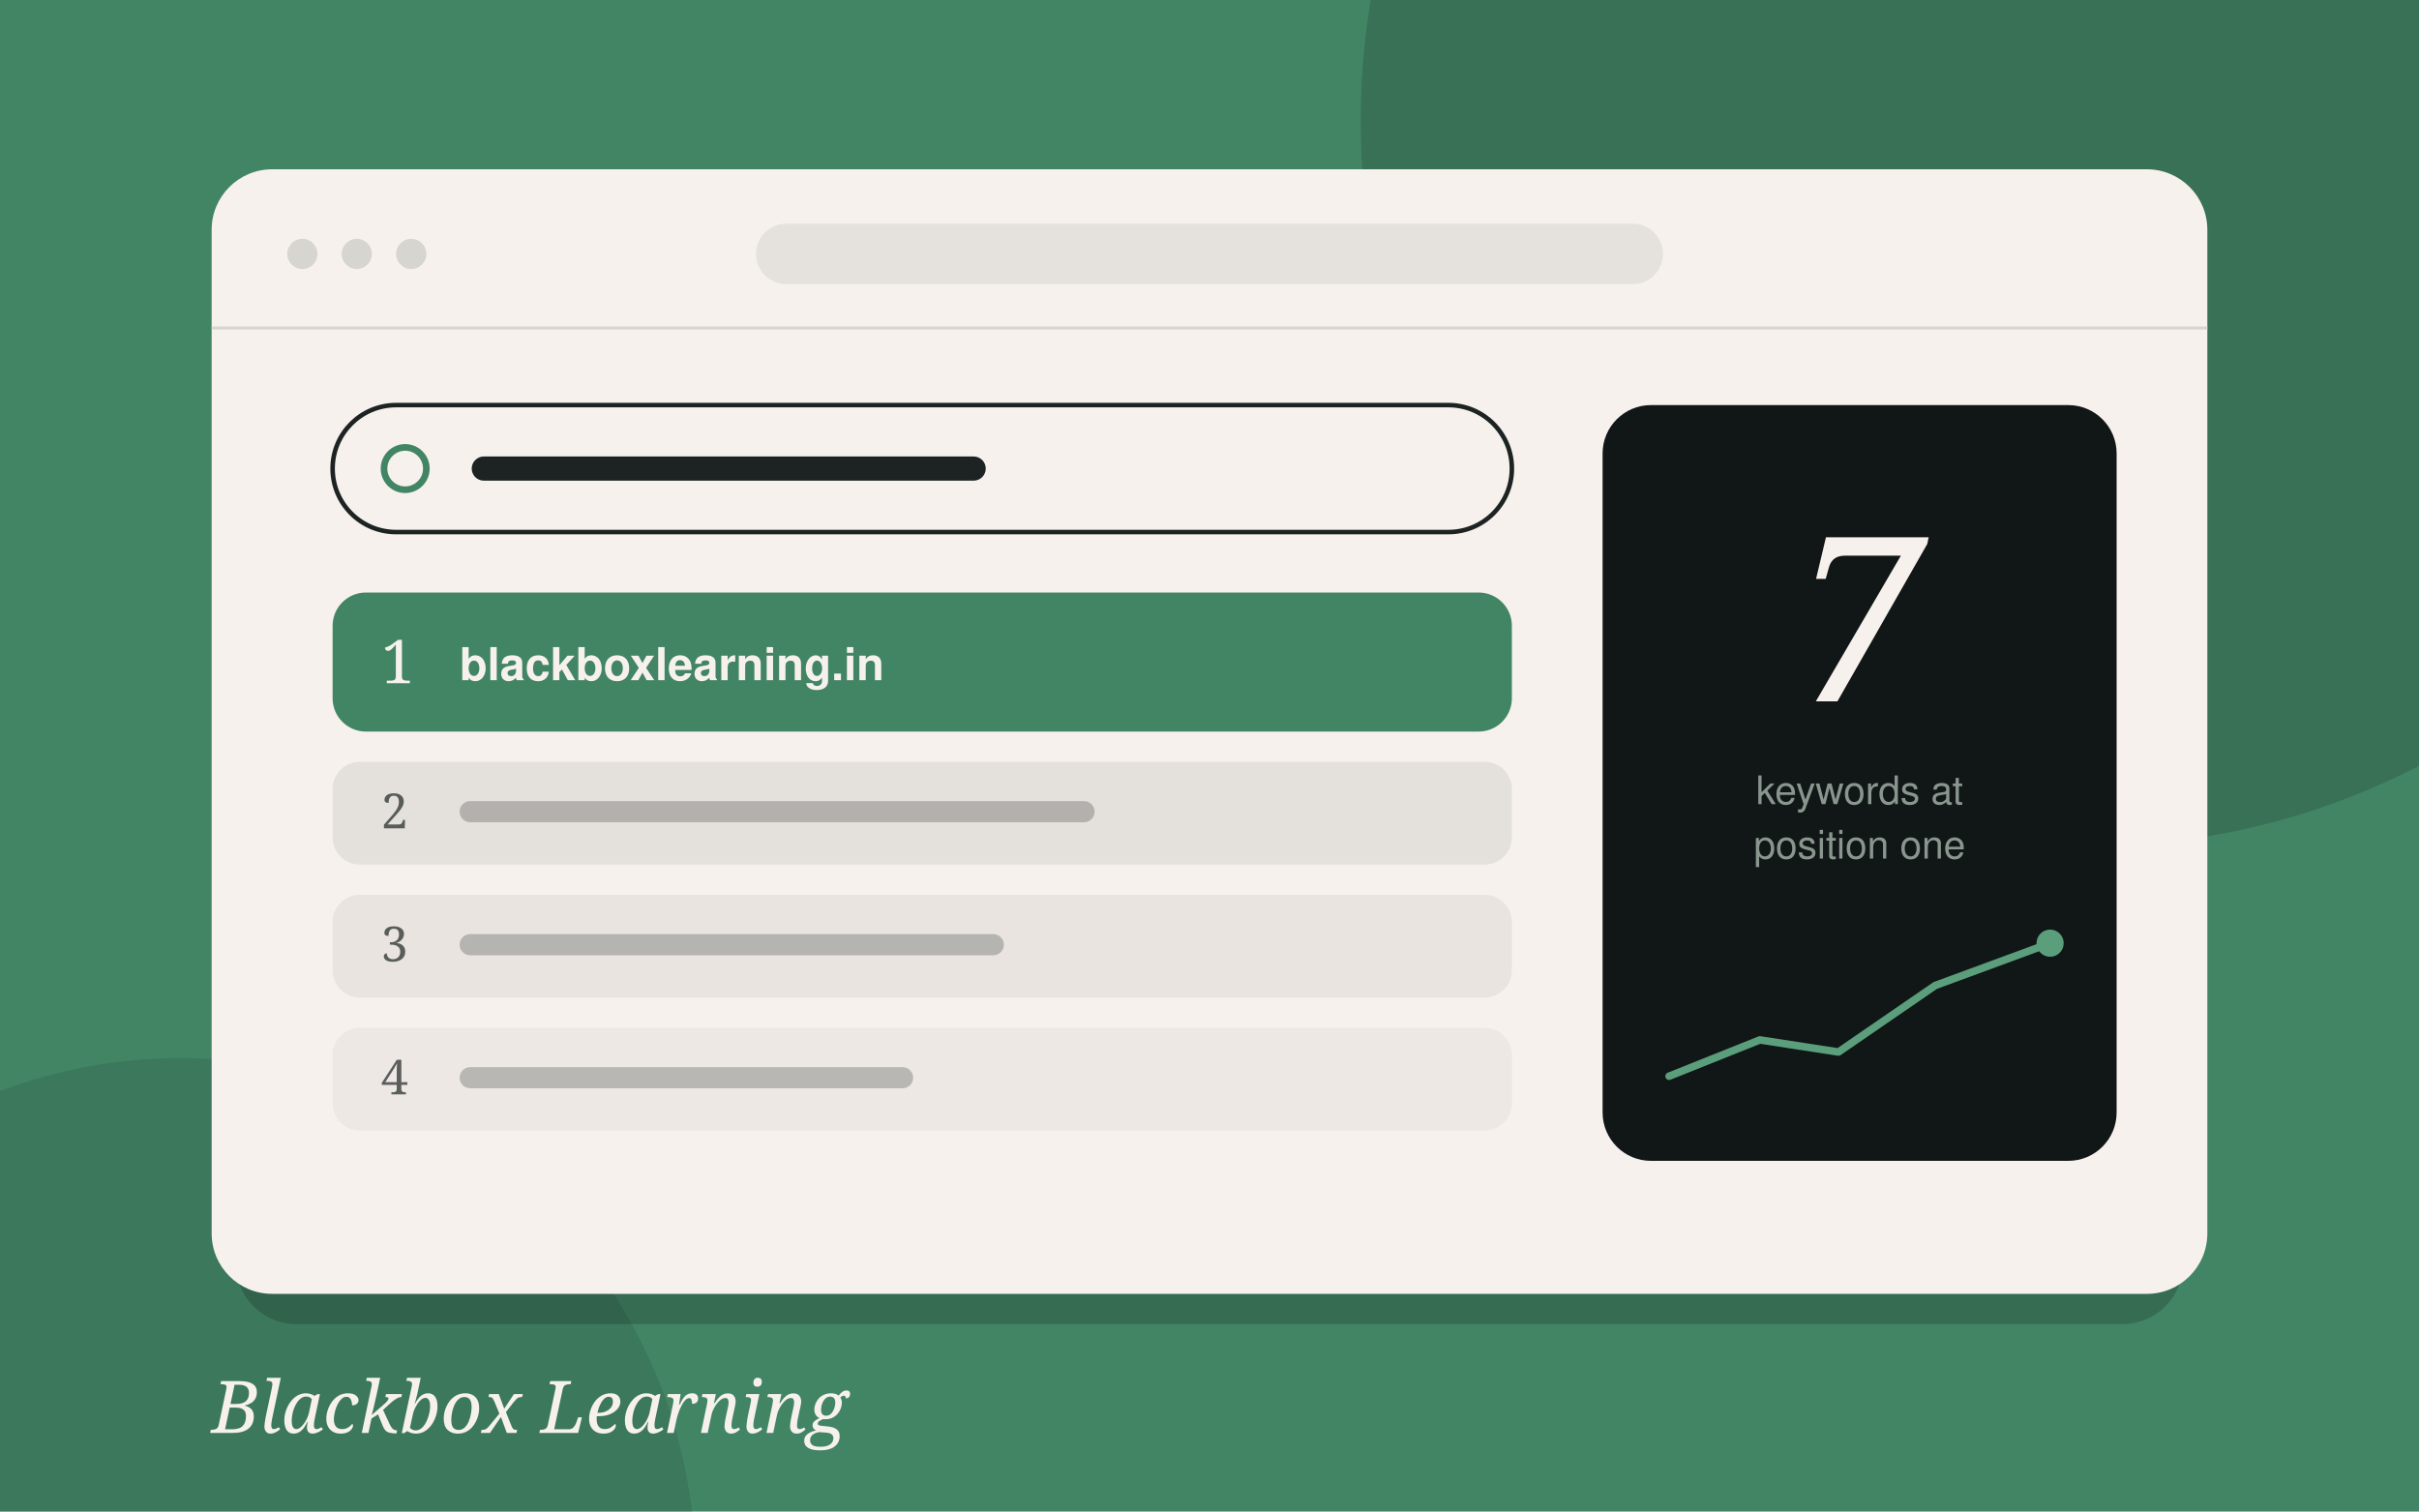
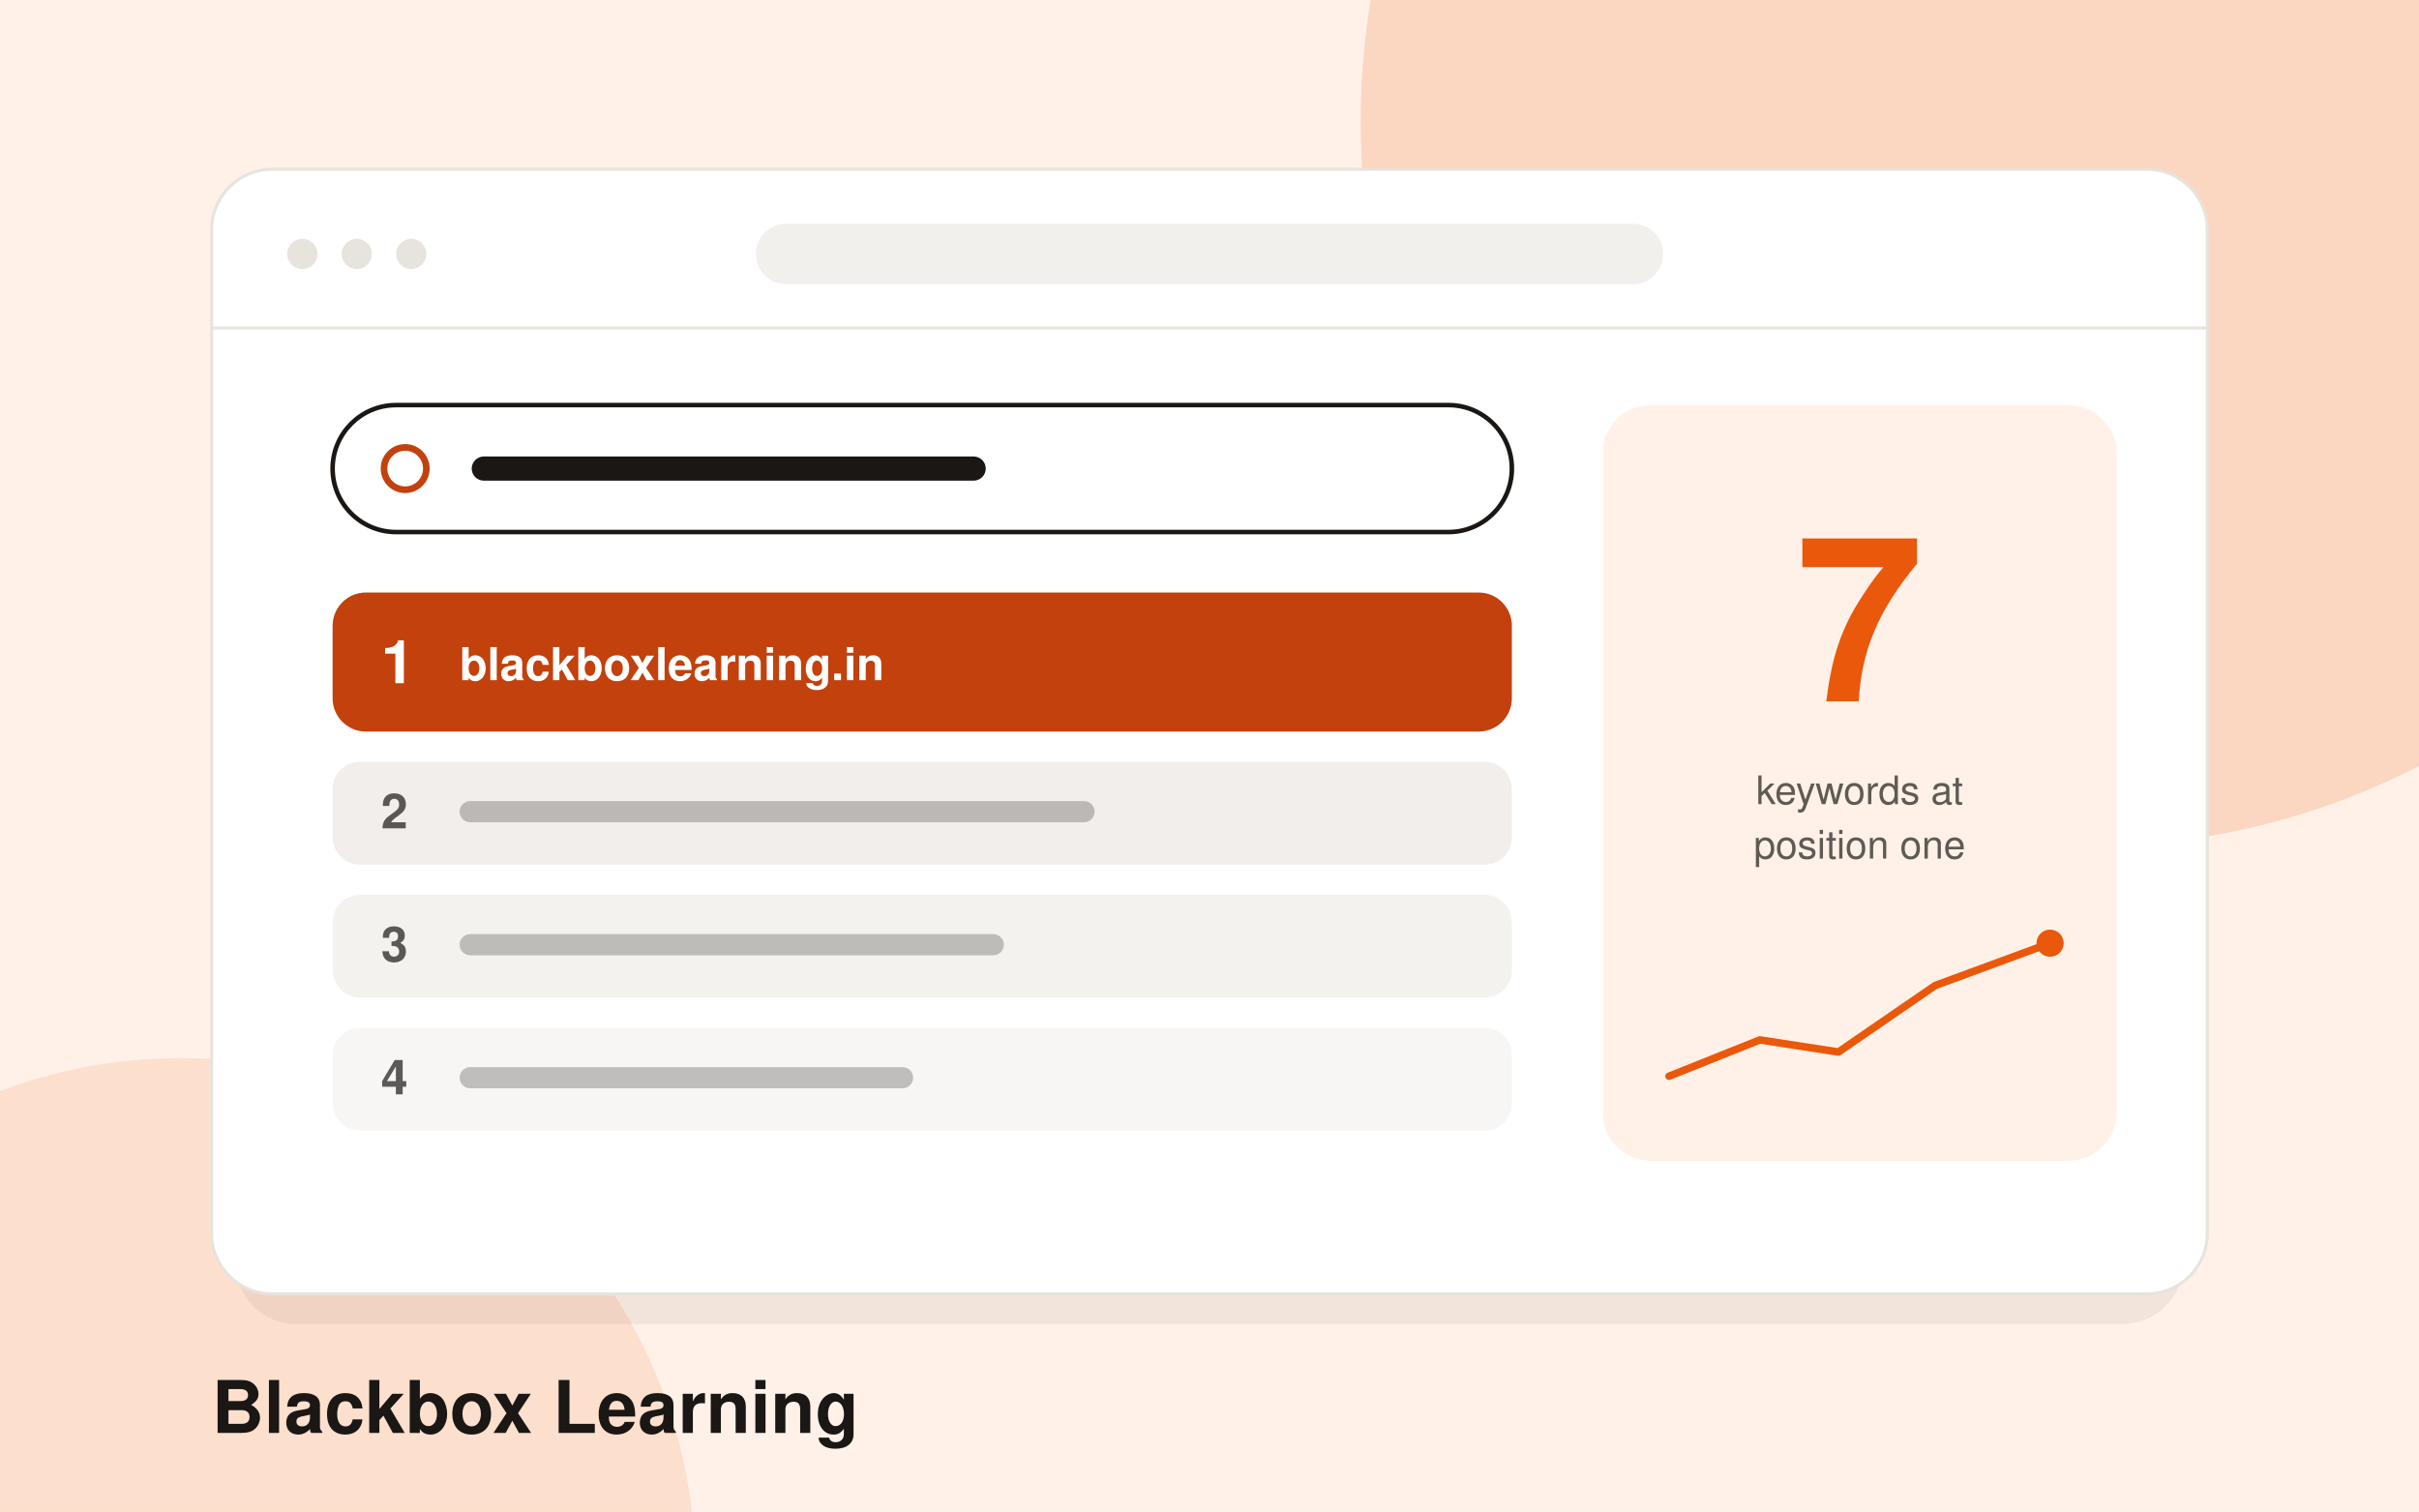
<svg xmlns="http://www.w3.org/2000/svg" viewBox="0 0 800 500" role="img">
-   <rect width="800" height="500" fill="#428564" />
-   <circle cx="690" cy="40" r="240" fill="#111616" opacity=".18" />
-   <circle cx="60" cy="520" r="170" fill="#111616" opacity=".12" />
-   <rect x="78" y="66" width="644" height="372" rx="20" fill="#000" opacity=".18" />
-   <rect x="70" y="56" width="660" height="372" rx="20" fill="#F7F1ED" />
-   <circle cx="100" cy="84" r="5" fill="#D7D5CF" />
-   <circle cx="118" cy="84" r="5" fill="#D7D5CF" />
-   <circle cx="136" cy="84" r="5" fill="#D7D5CF" />
-   <rect x="250" y="74" width="300" height="20" rx="10" fill="#D7D5CF" opacity=".55" />
-   <rect x="70" y="108" width="660" height="1" fill="#D7D5CF" />
-   <rect x="110" y="134" width="390" height="42" rx="21" fill="none" stroke="#1C2322" stroke-width="1.5" />
-   <circle cx="134" cy="155" r="7" fill="none" stroke="#428564" stroke-width="2.2" />
-   <rect x="156" y="151" width="170" height="8" rx="4" fill="#1C2322" />
-   <rect x="110" y="196" width="390" height="46" rx="11" fill="#428564" />
-   <text x="126" y="226" font-family="Georgia,serif" font-size="20" fill="#F7F1ED">1</text>
-   <text x="152" y="225" font-family="Helvetica,Arial,sans-serif" font-size="15" font-weight="700" fill="#F7F1ED">blackboxlearning.in</text>
-   <rect x="110" y="252" width="390" height="34" rx="9" fill="#D7D5CF" opacity="0.6" />
-   <text x="126" y="274" font-family="Georgia,serif" font-size="16" fill="#1C2322" opacity=".7">2</text>
-   <rect x="152" y="265" width="210" height="7" rx="3.5" fill="#1C2322" opacity=".25" />
-   <rect x="110" y="296" width="390" height="34" rx="9" fill="#D7D5CF" opacity="0.46" />
-   <text x="126" y="318" font-family="Georgia,serif" font-size="16" fill="#1C2322" opacity=".7">3</text>
-   <rect x="152" y="309" width="180" height="7" rx="3.5" fill="#1C2322" opacity=".25" />
-   <rect x="110" y="340" width="390" height="34" rx="9" fill="#D7D5CF" opacity="0.32" />
-   <text x="126" y="362" font-family="Georgia,serif" font-size="16" fill="#1C2322" opacity=".7">4</text>
-   <rect x="152" y="353" width="150" height="7" rx="3.5" fill="#1C2322" opacity=".25" />
-   <rect x="530" y="134" width="170" height="250" rx="16" fill="#111616" />
-   <text x="615" y="232" text-anchor="middle" font-family="Georgia,serif" font-style="italic" font-size="76" fill="#F7F1ED">7</text>
-   <text x="615" y="266" text-anchor="middle" font-family="Helvetica,Arial,sans-serif" font-size="13" fill="#89968E">keywords at</text>
-   <text x="615" y="284" text-anchor="middle" font-family="Helvetica,Arial,sans-serif" font-size="13" fill="#89968E">position one</text>
-   <polyline points="552,356 582,344 608,348 640,326 678,312" fill="none" stroke="#5A9E7C" stroke-width="2.5" stroke-linecap="round" stroke-linejoin="round" />
-   <circle cx="678" cy="312" r="4.5" fill="#5A9E7C" />
-   <text x="70" y="474" font-family="Georgia,serif" font-style="italic" font-size="24" fill="#F7F1ED">Blackbox Learning</text>
+   <rect width="800" height="500" fill="#FFF1E8" />
+   <circle cx="690" cy="40" r="240" fill="#EA580C" opacity=".18" />
+   <circle cx="60" cy="520" r="170" fill="#EA580C" opacity=".12" />
+   <rect x="78" y="66" width="644" height="372" rx="20" fill="#1A1714" opacity=".06" />
+   <rect x="70" y="56" width="660" height="372" rx="20" fill="#FFFFFF" stroke="#E7E3DD" />
+   <circle cx="100" cy="84" r="5" fill="#E7E3DD" />
+   <circle cx="118" cy="84" r="5" fill="#E7E3DD" />
+   <circle cx="136" cy="84" r="5" fill="#E7E3DD" />
+   <rect x="250" y="74" width="300" height="20" rx="10" fill="#E7E3DD" opacity=".55" />
+   <rect x="70" y="108" width="660" height="1" fill="#E7E3DD" />
+   <rect x="110" y="134" width="390" height="42" rx="21" fill="none" stroke="#1A1714" stroke-width="1.5" />
+   <circle cx="134" cy="155" r="7" fill="none" stroke="#C2410C" stroke-width="2.2" />
+   <rect x="156" y="151" width="170" height="8" rx="4" fill="#1A1714" />
+   <rect x="110" y="196" width="390" height="46" rx="11" fill="#C2410C" />
+   <text x="126" y="226" font-family="'Plus Jakarta Sans',Helvetica,Arial,sans-serif" font-weight="700" font-size="20" fill="#FFFFFF">1</text>
+   <text x="152" y="225" font-family="'Plus Jakarta Sans',Helvetica,Arial,sans-serif" font-size="15" font-weight="700" fill="#FFFFFF">blackboxlearning.in</text>
+   <rect x="110" y="252" width="390" height="34" rx="9" fill="#E7E3DD" opacity="0.6" />
+   <text x="126" y="274" font-family="'Plus Jakarta Sans',Helvetica,Arial,sans-serif" font-weight="700" font-size="16" fill="#1A1714" opacity=".7">2</text>
+   <rect x="152" y="265" width="210" height="7" rx="3.5" fill="#1A1714" opacity=".25" />
+   <rect x="110" y="296" width="390" height="34" rx="9" fill="#E7E3DD" opacity="0.46" />
+   <text x="126" y="318" font-family="'Plus Jakarta Sans',Helvetica,Arial,sans-serif" font-weight="700" font-size="16" fill="#1A1714" opacity=".7">3</text>
+   <rect x="152" y="309" width="180" height="7" rx="3.5" fill="#1A1714" opacity=".25" />
+   <rect x="110" y="340" width="390" height="34" rx="9" fill="#E7E3DD" opacity="0.32" />
+   <text x="126" y="362" font-family="'Plus Jakarta Sans',Helvetica,Arial,sans-serif" font-weight="700" font-size="16" fill="#1A1714" opacity=".7">4</text>
+   <rect x="152" y="353" width="150" height="7" rx="3.5" fill="#1A1714" opacity=".25" />
+   <rect x="530" y="134" width="170" height="250" rx="16" fill="#FFF1E8" />
+   <text x="615" y="232" text-anchor="middle" font-family="'Plus Jakarta Sans',Helvetica,Arial,sans-serif" font-weight="700" font-size="76" fill="#EA580C">7</text>
+   <text x="615" y="266" text-anchor="middle" font-family="'Plus Jakarta Sans',Helvetica,Arial,sans-serif" font-size="13" fill="#5F5A54">keywords at</text>
+   <text x="615" y="284" text-anchor="middle" font-family="'Plus Jakarta Sans',Helvetica,Arial,sans-serif" font-size="13" fill="#5F5A54">position one</text>
+   <polyline points="552,356 582,344 608,348 640,326 678,312" fill="none" stroke="#EA580C" stroke-width="2.5" stroke-linecap="round" stroke-linejoin="round" />
+   <circle cx="678" cy="312" r="4.5" fill="#EA580C" />
+   <text x="70" y="474" font-family="'Plus Jakarta Sans',Helvetica,Arial,sans-serif" font-weight="700" font-size="24" fill="#1A1714">Blackbox Learning</text>
</svg>
